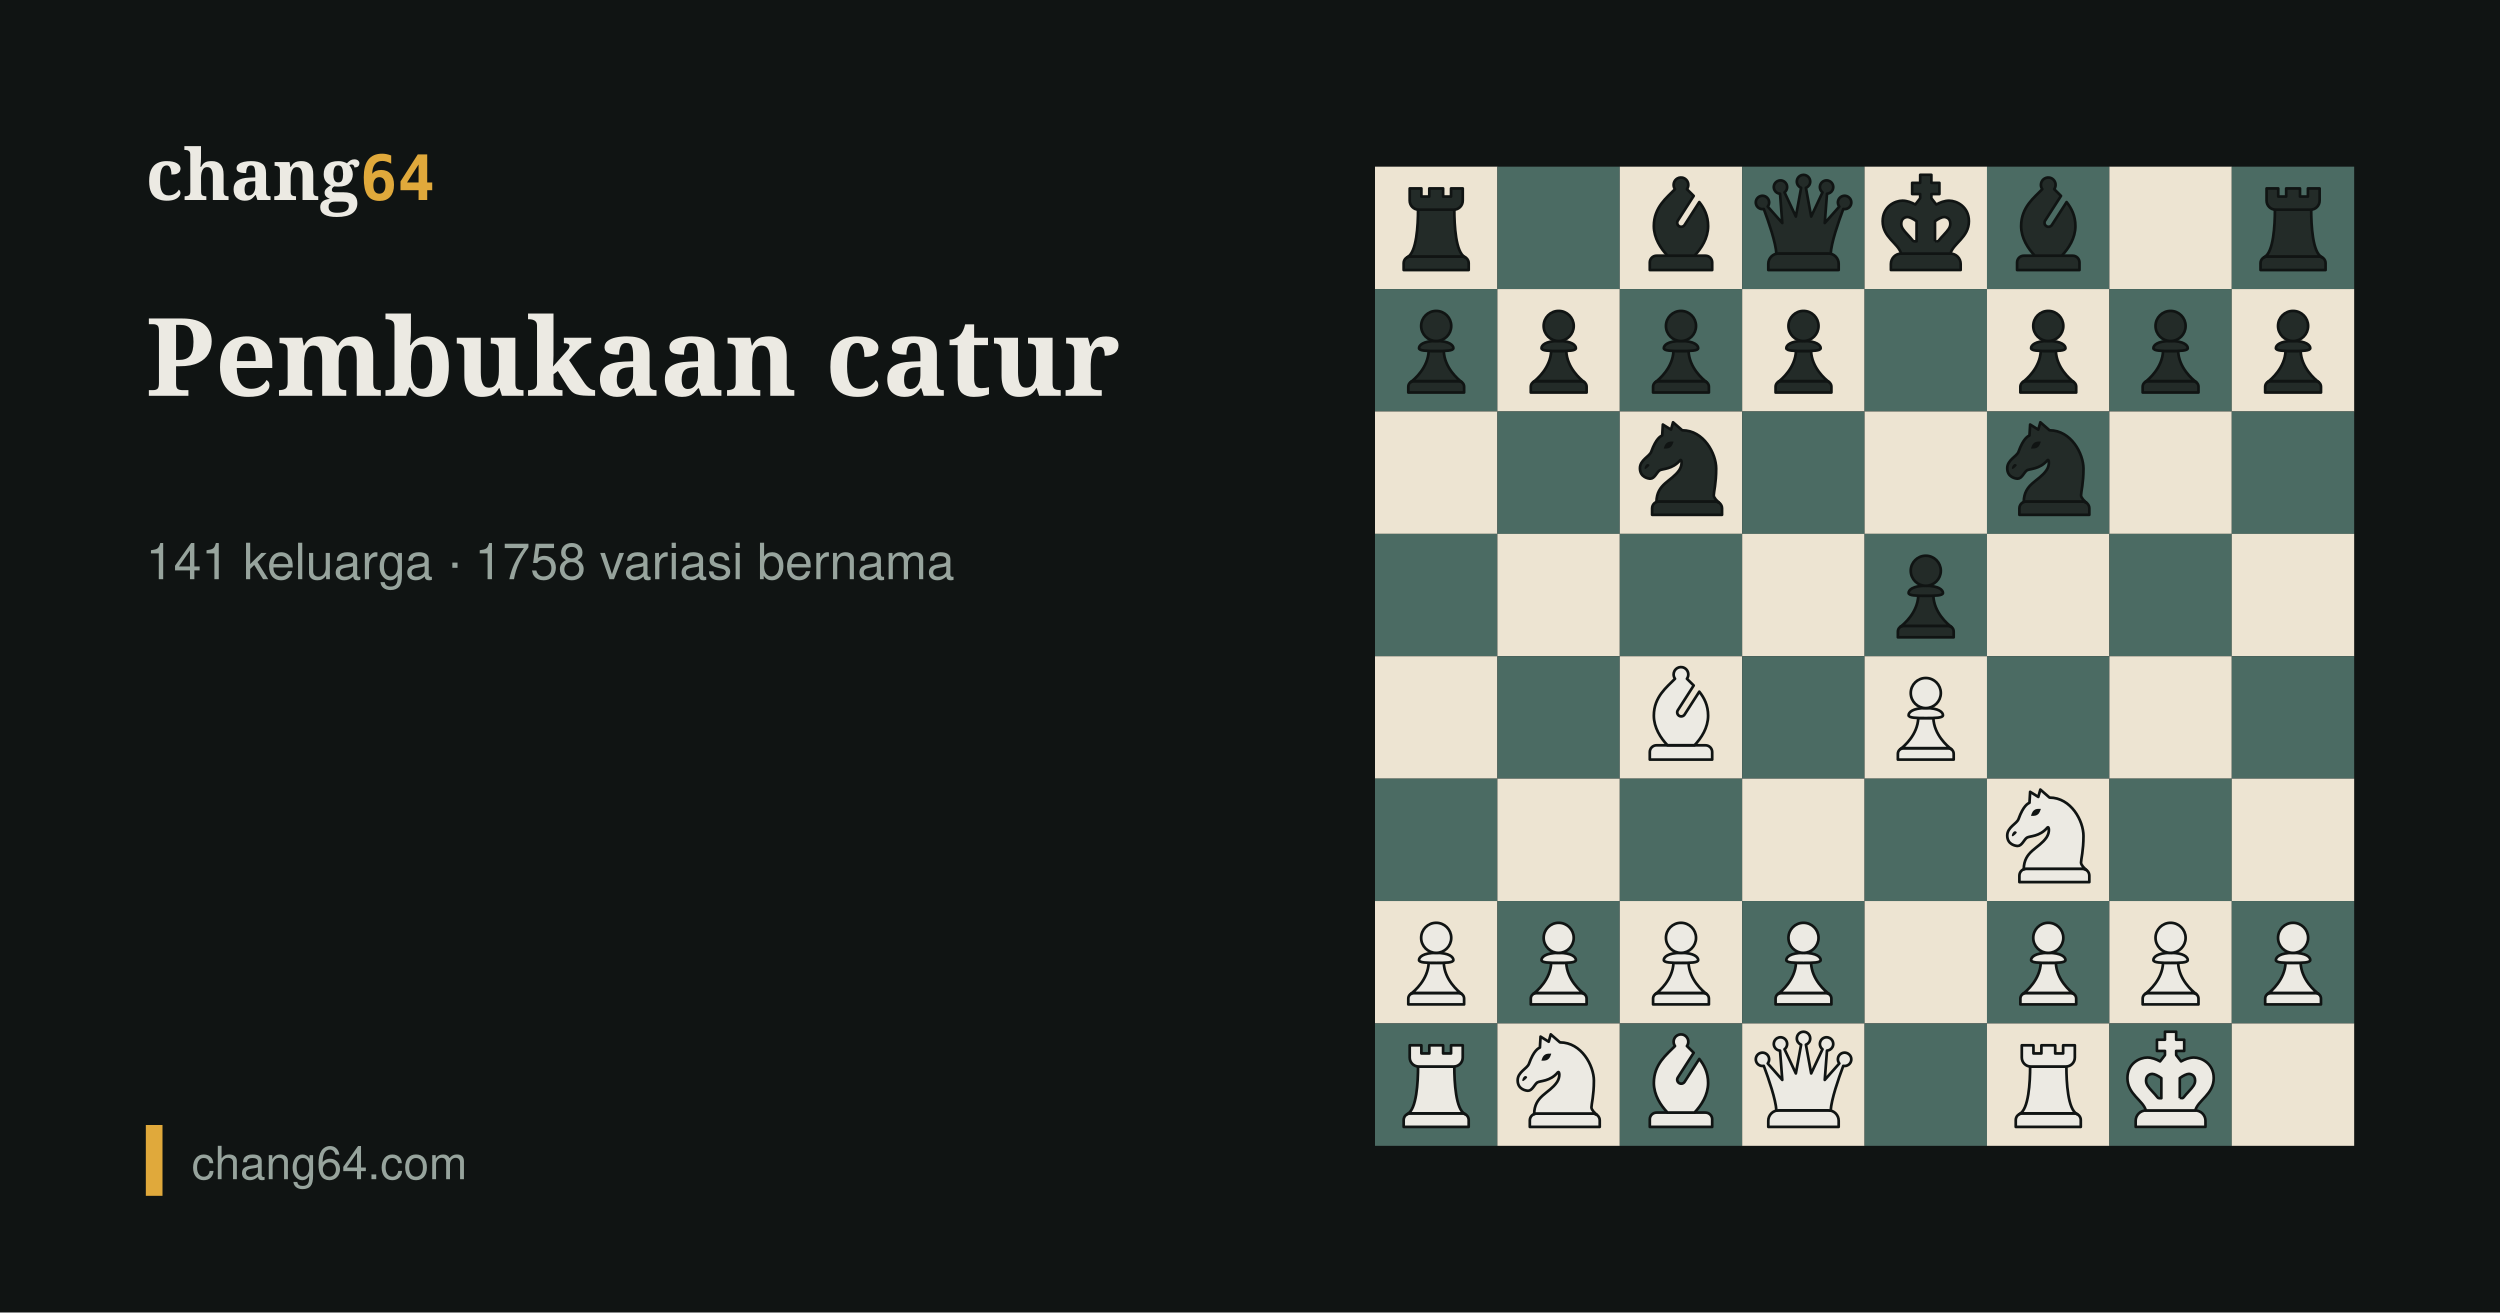
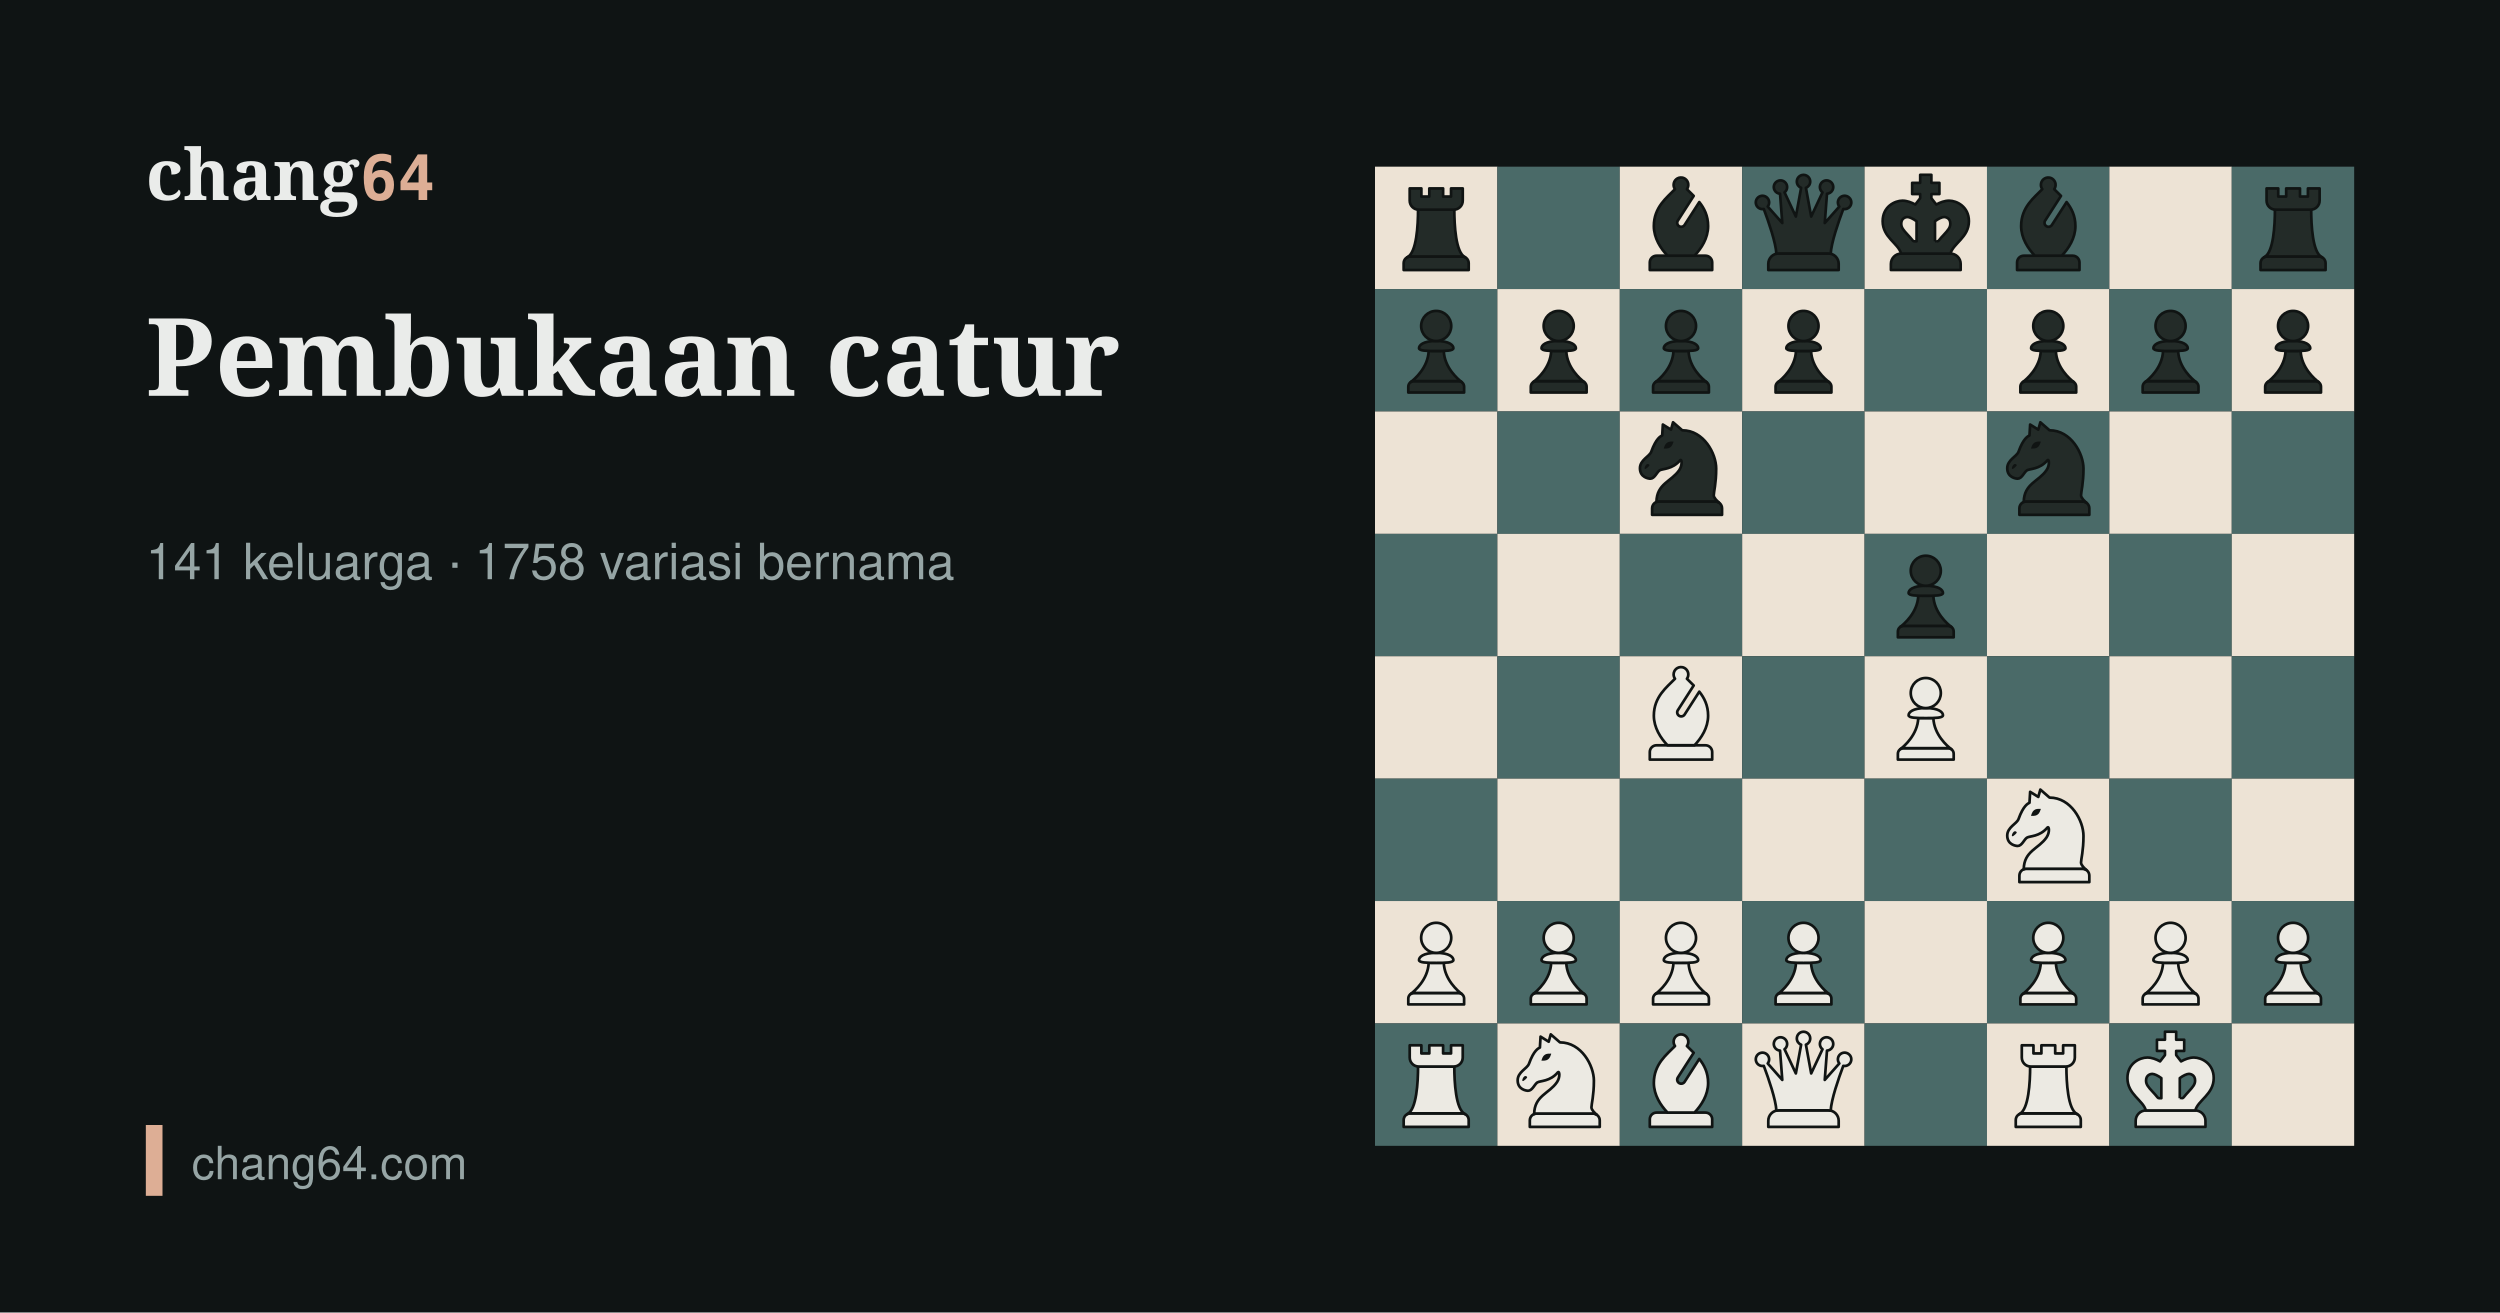
<svg xmlns="http://www.w3.org/2000/svg" width="1200" height="630" viewBox="0 0 1200 630">
-   <rect width="1200" height="630" fill="#101413" />
+   <rect width="1200" height="630" fill="#0F1414" />
  <g transform="translate(660,80)">
-     <rect x="0" y="0" width="58.75" height="58.75" fill="#EDE4D2" />
-     <rect x="58.75" y="0" width="58.75" height="58.75" fill="#4B6B63" />
-     <rect x="117.5" y="0" width="58.75" height="58.75" fill="#EDE4D2" />
-     <rect x="176.25" y="0" width="58.75" height="58.75" fill="#4B6B63" />
-     <rect x="235" y="0" width="58.75" height="58.75" fill="#EDE4D2" />
-     <rect x="293.75" y="0" width="58.75" height="58.75" fill="#4B6B63" />
-     <rect x="352.5" y="0" width="58.75" height="58.75" fill="#EDE4D2" />
-     <rect x="411.25" y="0" width="58.75" height="58.75" fill="#4B6B63" />
-     <rect x="0" y="58.75" width="58.75" height="58.75" fill="#4B6B63" />
-     <rect x="58.75" y="58.75" width="58.75" height="58.75" fill="#EDE4D2" />
-     <rect x="117.5" y="58.75" width="58.75" height="58.75" fill="#4B6B63" />
-     <rect x="176.25" y="58.75" width="58.75" height="58.75" fill="#EDE4D2" />
-     <rect x="235" y="58.75" width="58.75" height="58.75" fill="#4B6B63" />
-     <rect x="293.75" y="58.75" width="58.75" height="58.75" fill="#EDE4D2" />
-     <rect x="352.5" y="58.75" width="58.75" height="58.75" fill="#4B6B63" />
-     <rect x="411.25" y="58.75" width="58.75" height="58.75" fill="#EDE4D2" />
-     <rect x="0" y="117.5" width="58.75" height="58.75" fill="#EDE4D2" />
-     <rect x="58.75" y="117.5" width="58.75" height="58.75" fill="#4B6B63" />
-     <rect x="117.5" y="117.5" width="58.75" height="58.75" fill="#EDE4D2" />
-     <rect x="176.25" y="117.5" width="58.75" height="58.75" fill="#4B6B63" />
-     <rect x="235" y="117.5" width="58.75" height="58.75" fill="#EDE4D2" />
-     <rect x="293.75" y="117.5" width="58.75" height="58.75" fill="#4B6B63" />
-     <rect x="352.5" y="117.5" width="58.75" height="58.75" fill="#EDE4D2" />
-     <rect x="411.25" y="117.5" width="58.75" height="58.75" fill="#4B6B63" />
-     <rect x="0" y="176.25" width="58.75" height="58.75" fill="#4B6B63" />
-     <rect x="58.75" y="176.25" width="58.75" height="58.75" fill="#EDE4D2" />
-     <rect x="117.5" y="176.25" width="58.75" height="58.75" fill="#4B6B63" />
-     <rect x="176.25" y="176.25" width="58.75" height="58.75" fill="#EDE4D2" />
-     <rect x="235" y="176.25" width="58.75" height="58.75" fill="#4B6B63" />
-     <rect x="293.75" y="176.25" width="58.75" height="58.75" fill="#EDE4D2" />
-     <rect x="352.5" y="176.25" width="58.75" height="58.75" fill="#4B6B63" />
-     <rect x="411.25" y="176.25" width="58.75" height="58.75" fill="#EDE4D2" />
-     <rect x="0" y="235" width="58.75" height="58.75" fill="#EDE4D2" />
-     <rect x="58.75" y="235" width="58.75" height="58.75" fill="#4B6B63" />
-     <rect x="117.5" y="235" width="58.75" height="58.75" fill="#EDE4D2" />
-     <rect x="176.25" y="235" width="58.75" height="58.75" fill="#4B6B63" />
-     <rect x="235" y="235" width="58.75" height="58.75" fill="#EDE4D2" />
-     <rect x="293.75" y="235" width="58.75" height="58.75" fill="#4B6B63" />
-     <rect x="352.5" y="235" width="58.75" height="58.75" fill="#EDE4D2" />
-     <rect x="411.25" y="235" width="58.75" height="58.75" fill="#4B6B63" />
-     <rect x="0" y="293.75" width="58.75" height="58.75" fill="#4B6B63" />
-     <rect x="58.75" y="293.75" width="58.75" height="58.75" fill="#EDE4D2" />
-     <rect x="117.5" y="293.75" width="58.75" height="58.75" fill="#4B6B63" />
-     <rect x="176.25" y="293.75" width="58.75" height="58.75" fill="#EDE4D2" />
-     <rect x="235" y="293.75" width="58.75" height="58.75" fill="#4B6B63" />
-     <rect x="293.75" y="293.75" width="58.75" height="58.75" fill="#EDE4D2" />
-     <rect x="352.5" y="293.75" width="58.75" height="58.75" fill="#4B6B63" />
-     <rect x="411.25" y="293.75" width="58.75" height="58.75" fill="#EDE4D2" />
-     <rect x="0" y="352.5" width="58.75" height="58.75" fill="#EDE4D2" />
-     <rect x="58.75" y="352.5" width="58.75" height="58.75" fill="#4B6B63" />
-     <rect x="117.5" y="352.5" width="58.75" height="58.75" fill="#EDE4D2" />
-     <rect x="176.25" y="352.5" width="58.75" height="58.75" fill="#4B6B63" />
-     <rect x="235" y="352.5" width="58.75" height="58.75" fill="#EDE4D2" />
-     <rect x="293.75" y="352.5" width="58.75" height="58.75" fill="#4B6B63" />
-     <rect x="352.5" y="352.5" width="58.75" height="58.75" fill="#EDE4D2" />
-     <rect x="411.25" y="352.5" width="58.75" height="58.75" fill="#4B6B63" />
-     <rect x="0" y="411.25" width="58.75" height="58.75" fill="#4B6B63" />
-     <rect x="58.75" y="411.25" width="58.75" height="58.75" fill="#EDE4D2" />
-     <rect x="117.5" y="411.25" width="58.75" height="58.75" fill="#4B6B63" />
-     <rect x="176.25" y="411.25" width="58.75" height="58.75" fill="#EDE4D2" />
-     <rect x="235" y="411.25" width="58.75" height="58.75" fill="#4B6B63" />
-     <rect x="293.75" y="411.25" width="58.75" height="58.75" fill="#EDE4D2" />
-     <rect x="352.5" y="411.25" width="58.75" height="58.75" fill="#4B6B63" />
-     <rect x="411.25" y="411.25" width="58.75" height="58.75" fill="#EDE4D2" />
+     <rect x="0" y="0" width="58.75" height="58.75" fill="#EDE3D5" />
+     <rect x="58.75" y="0" width="58.75" height="58.75" fill="#4A6A68" />
+     <rect x="117.5" y="0" width="58.75" height="58.75" fill="#EDE3D5" />
+     <rect x="176.25" y="0" width="58.75" height="58.75" fill="#4A6A68" />
+     <rect x="235" y="0" width="58.75" height="58.75" fill="#EDE3D5" />
+     <rect x="293.75" y="0" width="58.75" height="58.75" fill="#4A6A68" />
+     <rect x="352.5" y="0" width="58.75" height="58.75" fill="#EDE3D5" />
+     <rect x="411.25" y="0" width="58.75" height="58.75" fill="#4A6A68" />
+     <rect x="0" y="58.75" width="58.75" height="58.75" fill="#4A6A68" />
+     <rect x="58.75" y="58.75" width="58.75" height="58.75" fill="#EDE3D5" />
+     <rect x="117.5" y="58.75" width="58.75" height="58.75" fill="#4A6A68" />
+     <rect x="176.25" y="58.75" width="58.75" height="58.75" fill="#EDE3D5" />
+     <rect x="235" y="58.75" width="58.75" height="58.75" fill="#4A6A68" />
+     <rect x="293.75" y="58.75" width="58.75" height="58.75" fill="#EDE3D5" />
+     <rect x="352.5" y="58.75" width="58.75" height="58.75" fill="#4A6A68" />
+     <rect x="411.25" y="58.75" width="58.75" height="58.75" fill="#EDE3D5" />
+     <rect x="0" y="117.5" width="58.75" height="58.75" fill="#EDE3D5" />
+     <rect x="58.75" y="117.5" width="58.75" height="58.75" fill="#4A6A68" />
+     <rect x="117.5" y="117.5" width="58.75" height="58.75" fill="#EDE3D5" />
+     <rect x="176.25" y="117.5" width="58.75" height="58.75" fill="#4A6A68" />
+     <rect x="235" y="117.5" width="58.75" height="58.75" fill="#EDE3D5" />
+     <rect x="293.75" y="117.5" width="58.75" height="58.75" fill="#4A6A68" />
+     <rect x="352.5" y="117.5" width="58.75" height="58.75" fill="#EDE3D5" />
+     <rect x="411.25" y="117.5" width="58.75" height="58.75" fill="#4A6A68" />
+     <rect x="0" y="176.25" width="58.75" height="58.75" fill="#4A6A68" />
+     <rect x="58.75" y="176.25" width="58.75" height="58.75" fill="#EDE3D5" />
+     <rect x="117.5" y="176.25" width="58.75" height="58.75" fill="#4A6A68" />
+     <rect x="176.25" y="176.25" width="58.75" height="58.75" fill="#EDE3D5" />
+     <rect x="235" y="176.25" width="58.75" height="58.75" fill="#4A6A68" />
+     <rect x="293.75" y="176.25" width="58.75" height="58.75" fill="#EDE3D5" />
+     <rect x="352.5" y="176.25" width="58.75" height="58.75" fill="#4A6A68" />
+     <rect x="411.25" y="176.25" width="58.75" height="58.75" fill="#EDE3D5" />
+     <rect x="0" y="235" width="58.75" height="58.75" fill="#EDE3D5" />
+     <rect x="58.75" y="235" width="58.75" height="58.75" fill="#4A6A68" />
+     <rect x="117.5" y="235" width="58.75" height="58.75" fill="#EDE3D5" />
+     <rect x="176.25" y="235" width="58.75" height="58.75" fill="#4A6A68" />
+     <rect x="235" y="235" width="58.75" height="58.75" fill="#EDE3D5" />
+     <rect x="293.75" y="235" width="58.75" height="58.75" fill="#4A6A68" />
+     <rect x="352.5" y="235" width="58.75" height="58.75" fill="#EDE3D5" />
+     <rect x="411.25" y="235" width="58.75" height="58.75" fill="#4A6A68" />
+     <rect x="0" y="293.75" width="58.75" height="58.75" fill="#4A6A68" />
+     <rect x="58.75" y="293.75" width="58.75" height="58.75" fill="#EDE3D5" />
+     <rect x="117.5" y="293.75" width="58.75" height="58.75" fill="#4A6A68" />
+     <rect x="176.25" y="293.75" width="58.75" height="58.75" fill="#EDE3D5" />
+     <rect x="235" y="293.75" width="58.75" height="58.75" fill="#4A6A68" />
+     <rect x="293.75" y="293.75" width="58.75" height="58.75" fill="#EDE3D5" />
+     <rect x="352.5" y="293.75" width="58.75" height="58.75" fill="#4A6A68" />
+     <rect x="411.25" y="293.75" width="58.75" height="58.75" fill="#EDE3D5" />
+     <rect x="0" y="352.5" width="58.75" height="58.75" fill="#EDE3D5" />
+     <rect x="58.75" y="352.5" width="58.75" height="58.75" fill="#4A6A68" />
+     <rect x="117.5" y="352.5" width="58.75" height="58.75" fill="#EDE3D5" />
+     <rect x="176.25" y="352.5" width="58.75" height="58.75" fill="#4A6A68" />
+     <rect x="235" y="352.5" width="58.75" height="58.75" fill="#EDE3D5" />
+     <rect x="293.75" y="352.5" width="58.75" height="58.75" fill="#4A6A68" />
+     <rect x="352.5" y="352.5" width="58.75" height="58.75" fill="#EDE3D5" />
+     <rect x="411.25" y="352.5" width="58.75" height="58.75" fill="#4A6A68" />
+     <rect x="0" y="411.25" width="58.75" height="58.75" fill="#4A6A68" />
+     <rect x="58.75" y="411.25" width="58.75" height="58.75" fill="#EDE3D5" />
+     <rect x="117.5" y="411.25" width="58.75" height="58.75" fill="#4A6A68" />
+     <rect x="176.25" y="411.25" width="58.75" height="58.75" fill="#EDE3D5" />
+     <rect x="235" y="411.25" width="58.75" height="58.75" fill="#4A6A68" />
+     <rect x="293.75" y="411.25" width="58.75" height="58.75" fill="#EDE3D5" />
+     <rect x="352.5" y="411.25" width="58.75" height="58.75" fill="#4A6A68" />
+     <rect x="411.25" y="411.25" width="58.75" height="58.75" fill="#EDE3D5" />
    <defs>
      <symbol id="pbr" viewBox="0 0 45 45">
        <path d="M12.99,33.03h19.01c1.35,0,2.45,1.1,2.45,2.45v2.52H10.54v-2.52c0-1.35,1.1-2.45,2.45-2.45Z" fill="#232b28" stroke="#101413" stroke-linecap="round" stroke-linejoin="round" />
        <path d="M29.17,15.8c-.07,0-.15.01-.23.01h-12.88c-.08,0-.15,0-.23-.01-.01,5.69-.51,15.85-3.95,17.49,0,0,0,0,0,0,.33-.17.71-.27,1.11-.27h19.01c.4,0,.78.1,1.11.27,0,0,0,0,0,0-3.45-1.65-3.94-11.8-3.95-17.49Z" fill="#232b28" stroke="#101413" stroke-linecap="round" stroke-linejoin="round" />
        <path d="M27.96,8v2.99h-2.92v-2.99h-5.07v2.99h-2.92v-2.99h-4.29v4.5c0,1.83,1.48,3.31,3.31,3.31h12.88c1.83,0,3.31-1.48,3.31-3.31v-4.5h-4.29Z" fill="#232b28" stroke="#101413" stroke-linecap="round" stroke-linejoin="round" />
      </symbol>
      <symbol id="pbb" viewBox="0 0 45 45">
        <path d="M13.5,32.74h18c1.36,0,2.47,1.11,2.47,2.47v2.79H11.03v-2.79c0-1.36,1.11-2.47,2.47-2.47Z" fill="#232b28" stroke="#101413" stroke-linecap="round" stroke-linejoin="round" stroke-width="1" />
        <path d="M27.46,32.74c2.5-2.65,5.01-6.42,5.01-10.9,0-3.8-1.45-6.58-3.24-8.82l-5.4,8.41c-.44.69-1.36.89-2.04.45h0c-.69-.44-.89-1.36-.45-2.04l5.83-9.09c-.88-.88-1.74-1.69-2.49-2.47.4-.56.6-1.27.47-2.04-.18-1.1-1.08-2.02-2.18-2.21-1.7-.29-3.18,1.01-3.18,2.66,0,.59.19,1.13.51,1.58-2.94,3.06-7.78,6.6-7.78,13.55,0,4.48,2.51,8.26,5.01,10.9h9.93Z" fill="#232b28" stroke="#101413" stroke-linecap="round" stroke-linejoin="round" stroke-width="1" />
      </symbol>
      <symbol id="pbq" viewBox="0 0 45 45">
        <path d="M31.62,31.91H13.38c-2.1,0-3.82,1.72-3.82,3.82v2.27h25.88v-2.27c0-2.11-1.71-3.82-3.82-3.82Z" fill="#232b28" stroke="#101413" stroke-linecap="round" stroke-linejoin="round" />
        <path d="M39.59,11.71c-.8-1.1-2.33-1.34-3.43-.54s-1.34,2.33-.54,3.43c.02.02.04.04.05.07l-5.35,6.05.82-10.77c.83-.06,1.62-.53,2.03-1.33.62-1.21.14-2.69-1.07-3.3-.19-.1-.39-.16-.58-.21h0s0,0,0,0c-1.07-.24-2.2.26-2.72,1.28-.55,1.07-.23,2.35.69,3.06l-4.16,8.89-1.94-10.57c.93-.35,1.58-1.25,1.58-2.29,0-1.36-1.1-2.46-2.46-2.46h0c-1.36,0-2.46,1.1-2.46,2.46,0,1.05.66,1.94,1.58,2.29l-1.94,10.57-4.16-8.89c.92-.71,1.23-1.99.69-3.06-.52-1.02-1.65-1.52-2.72-1.28h0s0,0,0,0c-.2.04-.39.11-.58.21-1.21.62-1.69,2.1-1.07,3.3.41.8,1.19,1.28,2.03,1.33l.82,10.77-5.35-6.05s.04-.04.05-.07c.8-1.1.55-2.63-.54-3.43s-2.63-.55-3.43.54c-.8,1.1-.55,2.63.54,3.43.58.42,1.29.55,1.94.42,1.81,4.84,4.41,12.39,4.63,16.46.28-.06.56-.1.86-.1h18.24c.3,0,.58.04.86.1.22-4.07,2.81-11.61,4.63-16.46.65.13,1.36,0,1.94-.42,1.1-.8,1.34-2.33.54-3.43Z" fill="#232b28" stroke="#101413" stroke-linecap="round" stroke-linejoin="round" />
      </symbol>
      <symbol id="pbk" viewBox="0 0 45 45">
        <path d="M31.54,31.96H13.46c-2.08,0-3.79,1.7-3.79,3.79v2.25h25.66v-2.25c0-2.09-1.7-3.79-3.79-3.79Z" fill="#232b28" stroke="#101413" stroke-linecap="round" stroke-linejoin="round" stroke-width=".98" />
        <path d="M31.08,12.5c-1.67,0-3.32.64-4.72,1.42l-1.8-2.32v-1.53h2.95v-4.12h-2.95v-2.95h-4.12v2.95h-2.95v4.12h2.95v1.53l-1.8,2.32c-1.4-.78-3.05-1.42-4.72-1.42-2.74,0-7.28,2.13-7.28,7.55,0,5.98,5.8,8.15,6.78,11.92.01,0,.03,0,.04,0h18.08s.03,0,.04,0c.97-3.77,6.78-5.94,6.78-11.92,0-5.41-4.54-7.55-7.28-7.55ZM29.1,25.07c-.58.62-1.23,1.31-1.82,2.09-.14.18-.35.29-.58.29-.35,0-.84,0-.81,0v-7.39c1.3-.96,2.57-1.55,3.39-1.56.42.03,2.24.27,2.24,2.46,0,1.37-.74,2.3-2.42,4.1ZM13.48,20.97c0-2.19,1.82-2.44,2.24-2.46.82.01,2.09.6,3.39,1.56v7.39s-.46,0-.81,0c-.23,0-.44-.11-.58-.29-.59-.77-1.24-1.46-1.82-2.09-1.68-1.8-2.42-2.73-2.42-4.1Z" fill="#232b28" stroke="#101413" stroke-linecap="round" stroke-linejoin="round" stroke-width=".98" />
      </symbol>
      <symbol id="pbp" viewBox="0 0 45 45">
        <path d="M14.31,33.79h16.38c1.14,0,2.07.93,2.07,2.07v2.14H12.24v-2.14c0-1.14.93-2.07,2.07-2.07Z" fill="#232b28" stroke="#101413" stroke-linecap="round" stroke-linejoin="round" />
        <path d="M31.85,34.14c-1.31-1.01-6.34-5.24-6.57-11.44-.84.03-1.78.03-2.77.03s-1.94,0-2.77-.03c-.24,6.2-5.26,10.43-6.57,11.44,0,0,0,0,0,0,.33-.22.73-.35,1.16-.35h16.38c.43,0,.83.13,1.16.35,0,0,0,0,0,0Z" fill="#232b28" stroke="#101413" stroke-linecap="round" stroke-linejoin="round" />
        <path d="M28.82,21.68c0,1.02-2.83,1.05-6.32,1.05s-6.32-.04-6.32-1.05,1.41-2.63,6.32-2.63,6.32,1.61,6.32,2.63Z" fill="#232b28" stroke="#101413" stroke-linecap="round" stroke-linejoin="round" />
        <circle cx="22.5" cy="13.53" r="5.53" fill="#232b28" stroke="#101413" stroke-linecap="round" stroke-linejoin="round" />
      </symbol>
      <symbol id="pbn" viewBox="0 0 45 45">
        <path d="M14.4,33.1h20.67c1.39,0,2.52,1.13,2.52,2.52v2.38H11.88v-2.38c0-1.39,1.13-2.52,2.52-2.52Z" fill="#232b28" stroke="#101413" stroke-linecap="round" stroke-linejoin="round" stroke-width="1" />
        <path d="M14.65,21.66c.97-.66,4.68-.28,7.56-3.75.52-.62.98,1.68-.34,3.64-2.86,4.23-8.3,4.94-8.39,11.72.29-.11.6-.18.92-.18h20.67c.52,0,1,.16,1.4.42-.55-.46-1.93-1.71-1.93-2.68,0-1.21.9-4.35.9-9.83s-4.54-14.07-12.47-14.07l-3.39-2.95-.75,2.7-3-1.87s-.15,2.38-.24,4.01c-.54.3-2.22.96-4.03,5.99-.63,1.75-4.15,3-4.15,6.07,0,3.41,3.21,3.83,3.82,3.83,1.57,0,2.36-2.34,3.42-3.06Z" fill="#232b28" stroke="#101413" stroke-linecap="round" stroke-linejoin="round" stroke-width="1" />
        <path d="M18.54,13.2c.9-.63.98-1.58,1.21-2.02.03-.06-.02-.12-.08-.12-.49.06-1.4-.18-2.31.45-.9.64-.98,1.58-1.2,2.02-.03.06.02.12.08.12.49-.06,1.4.18,2.3-.45Z" fill="#101413" />
        <path d="M10.24,20.58c-.46.42-.86.73-1.07.5s.14-1.16.6-1.57.87-.16,1.08.07-.15.59-.61,1.01Z" fill="#101413" />
      </symbol>
      <symbol id="pwb" viewBox="0 0 45 45">
        <path d="M13.5,32.74h18c1.36,0,2.47,1.11,2.47,2.47v2.79H11.03v-2.79c0-1.36,1.11-2.47,2.47-2.47Z" fill="#eceae3" stroke="#101413" stroke-linecap="round" stroke-linejoin="round" stroke-width="1" />
        <path d="M27.46,32.74c2.5-2.65,5.01-6.42,5.01-10.9,0-3.8-1.45-6.58-3.24-8.82l-5.4,8.41c-.44.69-1.36.89-2.04.45h0c-.69-.44-.89-1.36-.45-2.04l5.83-9.09c-.88-.88-1.74-1.69-2.49-2.47.4-.56.6-1.27.47-2.04-.18-1.1-1.08-2.02-2.18-2.21-1.7-.29-3.18,1.01-3.18,2.66,0,.59.19,1.13.51,1.58-2.94,3.06-7.78,6.6-7.78,13.55,0,4.48,2.51,8.26,5.01,10.9h9.93Z" fill="#eceae3" stroke="#101413" stroke-linecap="round" stroke-linejoin="round" stroke-width="1" />
      </symbol>
      <symbol id="pwp" viewBox="0 0 45 45">
        <path d="M14.31,33.79h16.38c1.14,0,2.07.93,2.07,2.07v2.14H12.24v-2.14c0-1.14.93-2.07,2.07-2.07Z" fill="#eceae3" stroke="#101413" stroke-linecap="round" stroke-linejoin="round" />
        <path d="M31.85,34.14c-1.31-1.01-6.34-5.24-6.57-11.44-.84.03-1.78.03-2.77.03s-1.94,0-2.77-.03c-.24,6.2-5.26,10.43-6.57,11.44,0,0,0,0,0,0,.33-.22.73-.35,1.16-.35h16.38c.43,0,.83.13,1.16.35,0,0,0,0,0,0Z" fill="#eceae3" stroke="#101413" stroke-linecap="round" stroke-linejoin="round" />
        <path d="M28.82,21.68c0,1.02-2.83,1.05-6.32,1.05s-6.32-.04-6.32-1.05,1.41-2.63,6.32-2.63,6.32,1.61,6.32,2.63Z" fill="#eceae3" stroke="#101413" stroke-linecap="round" stroke-linejoin="round" />
        <circle cx="22.5" cy="13.53" r="5.53" fill="#eceae3" stroke="#101413" stroke-linecap="round" stroke-linejoin="round" />
      </symbol>
      <symbol id="pwn" viewBox="0 0 45 45">
        <path d="M14.4,33.1h20.67c1.39,0,2.52,1.13,2.52,2.52v2.38H11.88v-2.38c0-1.39,1.13-2.52,2.52-2.52Z" fill="#eceae3" stroke="#101413" stroke-linecap="round" stroke-linejoin="round" stroke-width="1" />
        <path d="M14.65,21.66c.97-.66,4.68-.28,7.56-3.75.52-.62.98,1.68-.34,3.64-2.86,4.23-8.3,4.94-8.39,11.72.29-.11.6-.18.92-.18h20.67c.52,0,1,.16,1.4.42-.55-.46-1.93-1.71-1.93-2.68,0-1.21.9-4.35.9-9.83s-4.54-14.07-12.47-14.07l-3.39-2.95-.75,2.7-3-1.87s-.15,2.38-.24,4.01c-.54.3-2.22.96-4.03,5.99-.63,1.75-4.15,3-4.15,6.07,0,3.41,3.21,3.83,3.82,3.83,1.57,0,2.36-2.34,3.42-3.06Z" fill="#eceae3" stroke="#101413" stroke-linecap="round" stroke-linejoin="round" stroke-width="1" />
        <path d="M18.54,13.2c.9-.63.98-1.58,1.21-2.02.03-.06-.02-.12-.08-.12-.49.06-1.4-.18-2.31.45-.9.64-.98,1.58-1.2,2.02-.03.06.02.12.08.12.49-.06,1.4.18,2.3-.45Z" fill="#101413" />
        <path d="M10.24,20.58c-.46.42-.86.73-1.07.5s.14-1.16.6-1.57.87-.16,1.08.07-.15.59-.61,1.01Z" fill="#101413" />
      </symbol>
      <symbol id="pwr" viewBox="0 0 45 45">
        <path d="M12.99,33.03h19.01c1.35,0,2.45,1.1,2.45,2.45v2.52H10.54v-2.52c0-1.35,1.1-2.45,2.45-2.45Z" fill="#eceae3" stroke="#101413" stroke-linecap="round" stroke-linejoin="round" />
        <path d="M29.17,15.8c-.07,0-.15.01-.23.01h-12.88c-.08,0-.15,0-.23-.01-.01,5.69-.51,15.85-3.95,17.49,0,0,0,0,0,0,.33-.17.71-.27,1.11-.27h19.01c.4,0,.78.1,1.11.27,0,0,0,0,0,0-3.45-1.65-3.94-11.8-3.95-17.49Z" fill="#eceae3" stroke="#101413" stroke-linecap="round" stroke-linejoin="round" />
        <path d="M27.96,8v2.99h-2.92v-2.99h-5.07v2.99h-2.92v-2.99h-4.29v4.5c0,1.83,1.48,3.31,3.31,3.31h12.88c1.83,0,3.31-1.48,3.31-3.31v-4.5h-4.29Z" fill="#eceae3" stroke="#101413" stroke-linecap="round" stroke-linejoin="round" />
      </symbol>
      <symbol id="pwq" viewBox="0 0 45 45">
        <path d="M31.62,31.91H13.38c-2.1,0-3.82,1.72-3.82,3.82v2.27h25.88v-2.27c0-2.11-1.71-3.82-3.82-3.82Z" fill="#eceae3" stroke="#101413" stroke-linecap="round" stroke-linejoin="round" />
        <path d="M39.59,11.71c-.8-1.1-2.33-1.34-3.43-.54s-1.34,2.33-.54,3.43c.02.02.04.04.05.07l-5.35,6.05.82-10.77c.83-.06,1.62-.53,2.03-1.33.62-1.21.14-2.69-1.07-3.3-.19-.1-.39-.16-.58-.21h0s0,0,0,0c-1.07-.24-2.2.26-2.72,1.28-.55,1.07-.23,2.35.69,3.06l-4.16,8.89-1.94-10.57c.93-.35,1.58-1.25,1.58-2.29,0-1.36-1.1-2.46-2.46-2.46h0c-1.36,0-2.46,1.1-2.46,2.46,0,1.05.66,1.94,1.58,2.29l-1.94,10.57-4.16-8.89c.92-.71,1.23-1.99.69-3.06-.52-1.02-1.65-1.52-2.72-1.28h0s0,0,0,0c-.2.04-.39.11-.58.21-1.21.62-1.69,2.1-1.07,3.3.41.8,1.19,1.28,2.03,1.33l.82,10.77-5.35-6.05s.04-.04.05-.07c.8-1.1.55-2.63-.54-3.43s-2.63-.55-3.43.54c-.8,1.1-.55,2.63.54,3.43.58.42,1.29.55,1.94.42,1.81,4.84,4.41,12.39,4.63,16.46.28-.06.56-.1.86-.1h18.24c.3,0,.58.04.86.1.22-4.07,2.81-11.61,4.63-16.46.65.13,1.36,0,1.94-.42,1.1-.8,1.34-2.33.54-3.43Z" fill="#eceae3" stroke="#101413" stroke-linecap="round" stroke-linejoin="round" />
      </symbol>
      <symbol id="pwk" viewBox="0 0 45 45">
        <path d="M31.54,31.96H13.46c-2.08,0-3.79,1.7-3.79,3.79v2.25h25.66v-2.25c0-2.09-1.7-3.79-3.79-3.79Z" fill="#eceae3" stroke="#101413" stroke-linecap="round" stroke-linejoin="round" stroke-width=".98" />
        <path d="M31.08,12.5c-1.67,0-3.32.64-4.72,1.42l-1.8-2.32v-1.53h2.95v-4.12h-2.95v-2.95h-4.12v2.95h-2.95v4.12h2.95v1.53l-1.8,2.32c-1.4-.78-3.05-1.42-4.72-1.42-2.74,0-7.28,2.13-7.28,7.55,0,5.98,5.8,8.15,6.78,11.92.01,0,.03,0,.04,0h18.08s.03,0,.04,0c.97-3.77,6.78-5.94,6.78-11.92,0-5.41-4.54-7.55-7.28-7.55ZM29.1,25.07c-.58.62-1.23,1.31-1.82,2.09-.14.18-.35.29-.58.29-.35,0-.84,0-.81,0v-7.39c1.3-.96,2.57-1.55,3.39-1.56.42.03,2.24.27,2.24,2.46,0,1.37-.74,2.3-2.42,4.1ZM13.48,20.97c0-2.19,1.82-2.44,2.24-2.46.82.01,2.09.6,3.39,1.56v7.39s-.46,0-.81,0c-.23,0-.44-.11-.58-.29-.59-.77-1.24-1.46-1.82-2.09-1.68-1.8-2.42-2.73-2.42-4.1Z" fill="#eceae3" stroke="#101413" stroke-linecap="round" stroke-linejoin="round" stroke-width=".98" />
      </symbol>
    </defs>
    <use href="#pbr" x="0.0" y="0.0" width="58.75" height="58.75" />
    <use href="#pbb" x="117.5" y="0.0" width="58.75" height="58.75" />
    <use href="#pbq" x="176.3" y="0.0" width="58.75" height="58.75" />
    <use href="#pbk" x="235.0" y="0.0" width="58.75" height="58.75" />
    <use href="#pbb" x="293.8" y="0.0" width="58.75" height="58.75" />
    <use href="#pbr" x="411.3" y="0.0" width="58.75" height="58.75" />
    <use href="#pbp" x="0.0" y="58.8" width="58.75" height="58.75" />
    <use href="#pbp" x="58.8" y="58.8" width="58.75" height="58.75" />
    <use href="#pbp" x="117.5" y="58.8" width="58.75" height="58.75" />
    <use href="#pbp" x="176.3" y="58.8" width="58.75" height="58.75" />
    <use href="#pbp" x="293.8" y="58.8" width="58.75" height="58.75" />
    <use href="#pbp" x="352.5" y="58.8" width="58.75" height="58.75" />
    <use href="#pbp" x="411.3" y="58.8" width="58.75" height="58.75" />
    <use href="#pbn" x="117.5" y="117.5" width="58.75" height="58.75" />
    <use href="#pbn" x="293.8" y="117.5" width="58.75" height="58.75" />
    <use href="#pbp" x="235.0" y="176.3" width="58.75" height="58.75" />
    <use href="#pwb" x="117.5" y="235.0" width="58.75" height="58.75" />
    <use href="#pwp" x="235.0" y="235.0" width="58.75" height="58.75" />
    <use href="#pwn" x="293.8" y="293.8" width="58.75" height="58.75" />
    <use href="#pwp" x="0.0" y="352.5" width="58.75" height="58.75" />
    <use href="#pwp" x="58.8" y="352.5" width="58.75" height="58.75" />
    <use href="#pwp" x="117.5" y="352.5" width="58.75" height="58.75" />
    <use href="#pwp" x="176.3" y="352.5" width="58.75" height="58.75" />
    <use href="#pwp" x="293.8" y="352.5" width="58.75" height="58.75" />
    <use href="#pwp" x="352.5" y="352.5" width="58.75" height="58.75" />
    <use href="#pwp" x="411.3" y="352.5" width="58.75" height="58.75" />
    <use href="#pwr" x="0.0" y="411.3" width="58.75" height="58.75" />
    <use href="#pwn" x="58.8" y="411.3" width="58.75" height="58.75" />
    <use href="#pwb" x="117.5" y="411.3" width="58.75" height="58.75" />
    <use href="#pwq" x="176.3" y="411.3" width="58.75" height="58.75" />
    <use href="#pwr" x="293.8" y="411.3" width="58.75" height="58.75" />
    <use href="#pwk" x="352.5" y="411.3" width="58.75" height="58.75" />
  </g>
-   <text x="70" y="190" font-family="Georgia,serif" font-size="52" font-weight="600" fill="#ECEAE3">Pembukaan catur</text>
-   <text x="70" y="278" font-family="Helvetica,Arial,sans-serif" font-size="24" fill="#97A49D">141 keluarga · 1758 variasi bernama</text>
-   <text x="70" y="96" font-family="Georgia,serif" font-size="34" font-weight="600" fill="#ECEAE3">chang<tspan fill="#E0A93B" font-family="monospace" font-size="30">64</tspan>
+   <text x="70" y="190" font-family="Georgia,serif" font-size="52" font-weight="600" fill="#EAECEA">Pembukaan catur</text>
+   <text x="70" y="278" font-family="Helvetica,Arial,sans-serif" font-size="24" fill="#96A5A5">141 keluarga · 1758 variasi bernama</text>
+   <text x="70" y="96" font-family="Georgia,serif" font-size="34" font-weight="600" fill="#EAECEA">chang<tspan fill="#DDAE95" font-family="monospace" font-size="30">64</tspan>
  </text>
-   <rect x="70" y="540" width="8" height="34" fill="#E0A93B" />
-   <text x="92" y="566" font-family="Helvetica,Arial,sans-serif" font-size="22" fill="#97A49D">chang64.com</text>
+   <rect x="70" y="540" width="8" height="34" fill="#DDAE95" />
+   <text x="92" y="566" font-family="Helvetica,Arial,sans-serif" font-size="22" fill="#96A5A5">chang64.com</text>
</svg>
